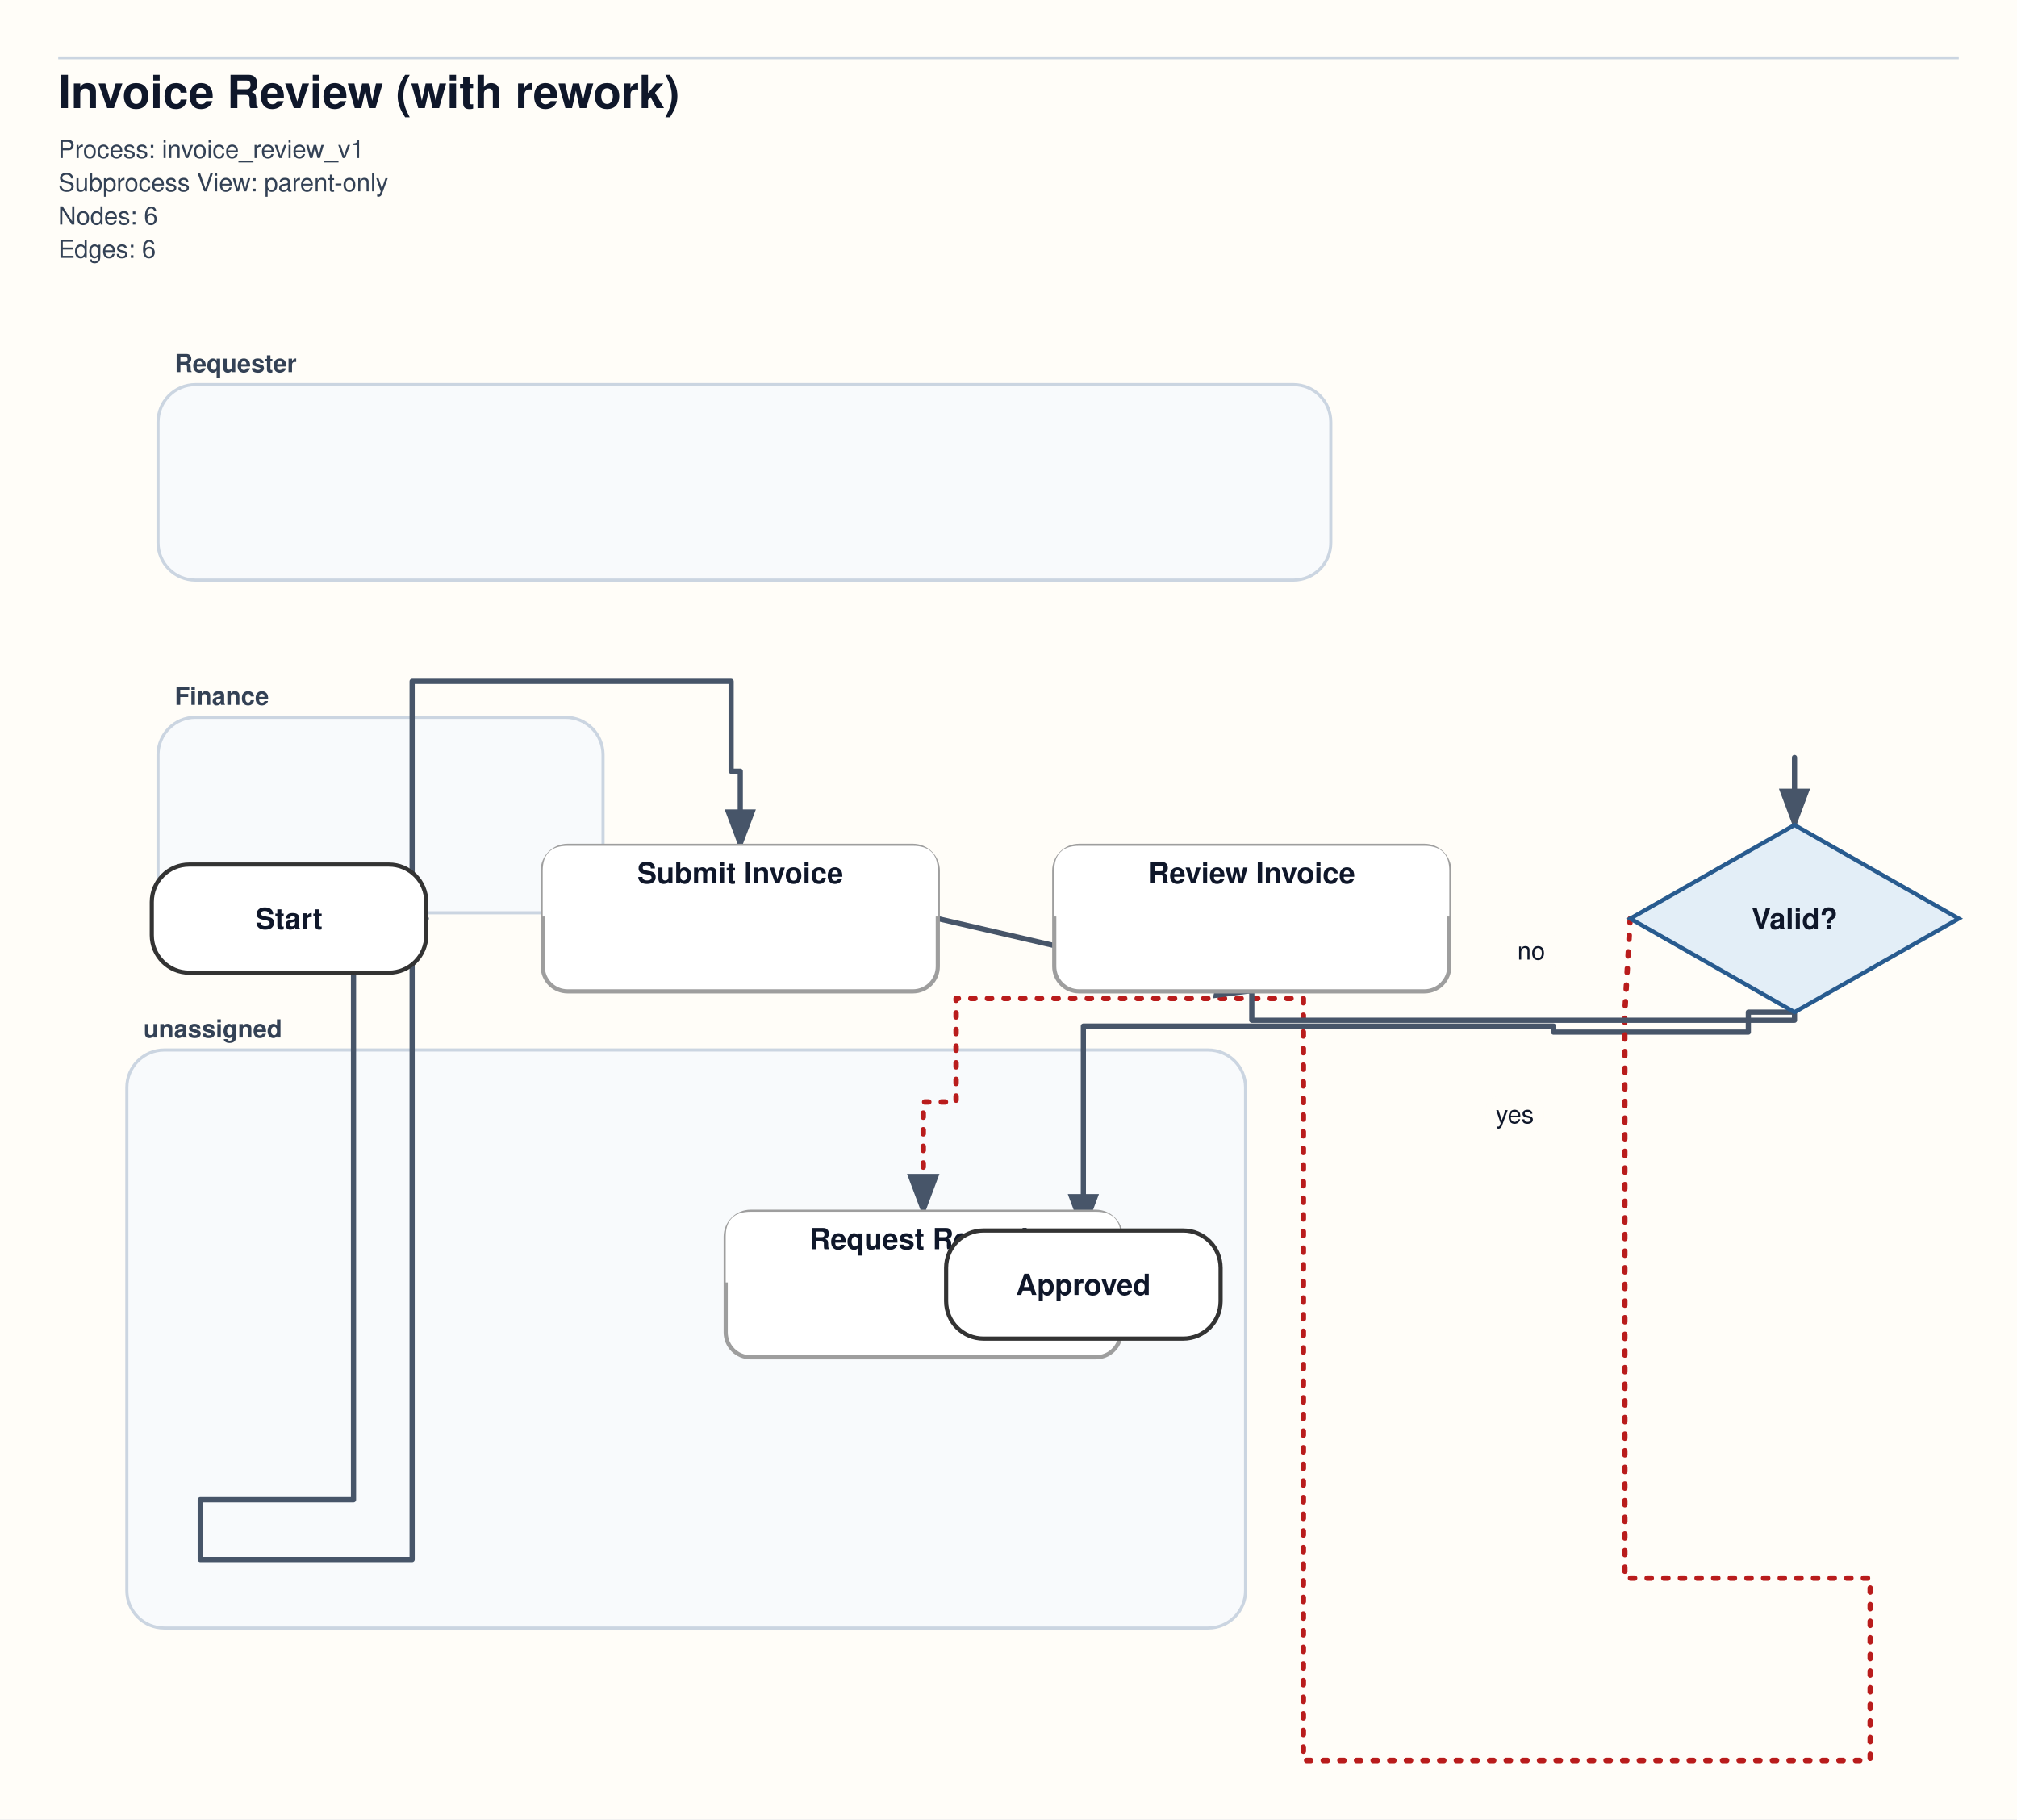
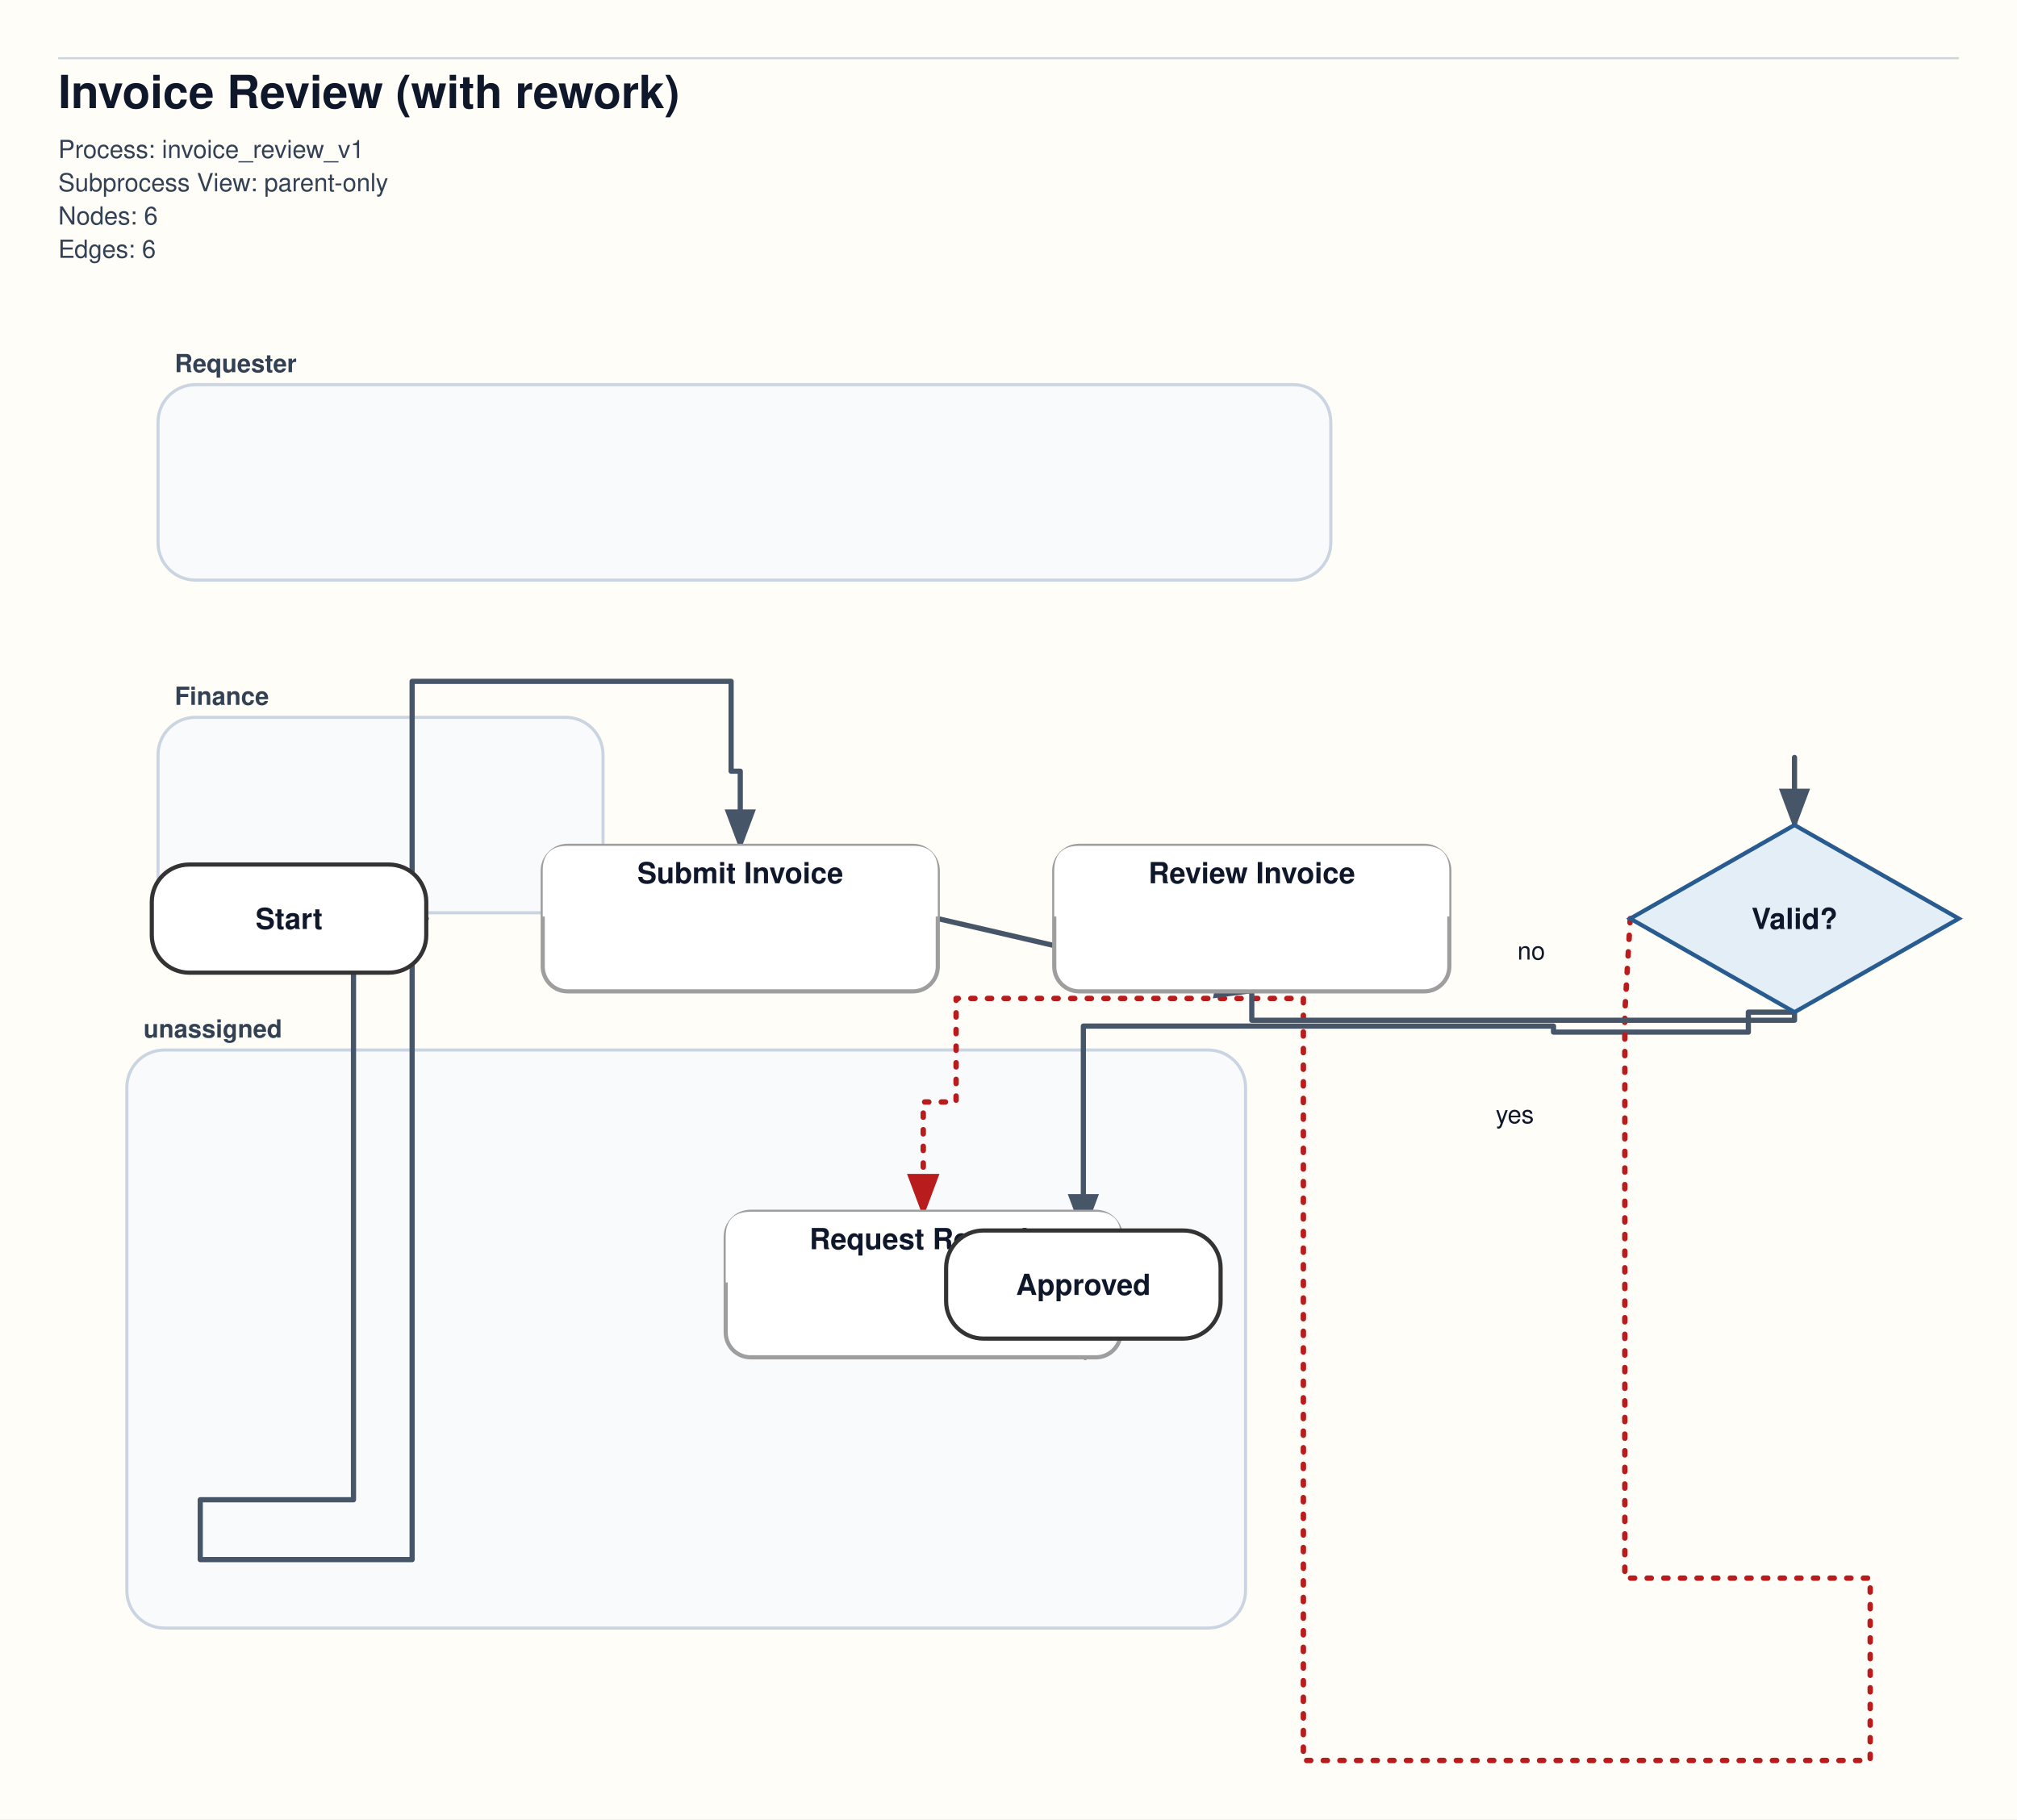
<svg xmlns="http://www.w3.org/2000/svg" width="970" height="875" viewBox="0 0 970 875" data-flo-artifact-kind="svg" data-flo-backend="svg" data-flo-diagram="sppm" data-flo-layout-engine="elk" role="img" aria-labelledby="flo-svg-title flo-svg-description" data-sppm-publication-page-id="main-p1">
  <defs>
    <marker id="flo-sppm-arrow" markerWidth="8" markerHeight="6" refX="7" refY="3" orient="auto" markerUnits="strokeWidth">
      <path d="M0,0 L8,3 L0,6 z" fill="#475569" />
+     </marker>
+     <marker id="flo-sppm-rework-arrow" markerWidth="8" markerHeight="6" refX="7" refY="3" orient="auto" markerUnits="strokeWidth">
+       <path d="M0,0 L8,3 L0,6 z" fill="#b91c1c" />
    </marker>
  </defs>
  <rect width="100%" height="100%" fill="#fffdf8" />
  <g data-sppm-publication-band="header">
    <line x1="28.0" y1="28.0" x2="942.0" y2="28.0" stroke="#cbd5e1" stroke-width="1" />
    <text x="28.0" y="52.0" font-family="Helvetica" font-size="22" font-weight="700" fill="#0f172a">Invoice Review (with rework)</text>
    <text x="28.0" y="76.0" font-family="Helvetica" font-size="12" fill="#334155">Process: invoice_review_v1</text>
    <text x="28.0" y="92.0" font-family="Helvetica" font-size="12" fill="#334155">Subprocess View: parent-only</text>
    <text x="28.0" y="108.0" font-family="Helvetica" font-size="12" fill="#334155">Nodes: 6</text>
    <text x="28.0" y="124.0" font-family="Helvetica" font-size="12" fill="#334155">Edges: 6</text>
  </g>
  <g transform="translate(28.0,148.0)">
    <g data-lane-id="requester">
      <rect x="48.0" y="37.0" width="564.0" height="94.0" rx="18" fill="#f8fafc" stroke="#cbd5e1" stroke-width="1.5" />
      <text x="56.0" y="31.0" font-family="Helvetica" font-size="12" font-weight="700" fill="#334155">Requester</text>
    </g>
    <g data-lane-id="finance">
      <rect x="48.0" y="197.0" width="214.0" height="94.0" rx="18" fill="#f8fafc" stroke="#cbd5e1" stroke-width="1.5" />
      <text x="56.0" y="191.0" font-family="Helvetica" font-size="12" font-weight="700" fill="#334155">Finance</text>
    </g>
    <g data-lane-id="unassigned">
      <rect x="33.0" y="357.0" width="538.0" height="278.0" rx="18" fill="#f8fafc" stroke="#cbd5e1" stroke-width="1.5" />
      <text x="41.0" y="351.0" font-family="Helvetica" font-size="12" font-weight="700" fill="#334155">unassigned</text>
    </g>
    <g data-edge-source="decision" data-edge-target="approve" data-edge-kind="direct">
      <polyline points="835.0,338.8 812.8,338.8 812.8,348.4 719.1,348.4 719.1,345.5 493.0,345.5 493.0,443.8" fill="none" stroke="#475569" stroke-width="2.5" stroke-linecap="round" stroke-linejoin="round" marker-end="url(#flo-sppm-arrow)" />
      <rect x="686.5" y="379.2" width="28.0" height="18.0" rx="7" fill="#fffdf8" fill-opacity="0.95" />
      <text x="700.5" y="392.2" text-anchor="middle" font-family="Helvetica" font-size="12" fill="#0f172a">yes</text>
    </g>
    <g data-edge-source="decision" data-edge-target="rework" data-edge-kind="rework" data-edge-rework-variant="branch">
-       <polyline points="756.0,293.8 753.4,338.8 753.4,611.0 871.4,611.0 871.4,698.7 598.8,698.7 598.8,332.2 431.8,332.2 431.8,382.0 416.0,382.0 416.0,434.8" fill="none" stroke="#b91c1c" stroke-width="2.6" stroke-linecap="round" stroke-linejoin="round" marker-end="url(#flo-sppm-arrow)" stroke-dasharray="2 6" />
+       <polyline points="756.0,293.8 753.4,338.8 753.4,611.0 871.4,611.0 871.4,698.7 598.8,698.7 598.8,332.2 431.8,332.2 431.8,382.0 416.0,382.0 416.0,434.8" fill="none" stroke="#b91c1c" stroke-width="2.6" stroke-linecap="round" stroke-linejoin="round" marker-end="url(#flo-sppm-rework-arrow)" stroke-dasharray="2 6" />
      <rect x="694.4" y="300.5" width="28.0" height="18.0" rx="7" fill="#fffdf8" fill-opacity="0.95" />
      <text x="708.4" y="313.5" text-anchor="middle" font-family="Helvetica" font-size="12" fill="#0f172a">no</text>
    </g>
    <g data-edge-source="review" data-edge-target="decision" data-edge-kind="direct">
      <polyline points="574.0,328.8 574.0,342.7 835.0,342.7 835.0,216.3 835.0,248.8" fill="none" stroke="#475569" stroke-width="2.5" stroke-linecap="round" stroke-linejoin="round" marker-end="url(#flo-sppm-arrow)" />
    </g>
-     <g data-edge-source="rework" data-edge-target="approve" data-edge-kind="rework">
-       <polyline points="511.0,469.8 493.9,504.8 493.9,461.9 484.2,461.9 484.2,448.6 493.0,448.6 493.0,443.8" fill="none" stroke="#b91c1c" stroke-width="2.5" stroke-linecap="round" stroke-linejoin="round" marker-end="url(#flo-sppm-arrow)" stroke-dasharray="2 6" />
+     <g data-edge-source="rework" data-edge-target="approve" data-edge-kind="direct">
+       <polyline points="511.0,469.8 493.9,504.8 493.9,461.9 484.2,461.9 484.2,448.6 493.0,448.6 493.0,443.8" fill="none" stroke="#475569" stroke-width="2.5" stroke-linecap="round" stroke-linejoin="round" marker-end="url(#flo-sppm-arrow)" />
    </g>
    <g data-edge-source="start" data-edge-target="submit" data-edge-kind="direct">
      <polyline points="177.0,293.8 142.0,319.8 142.0,573.3 68.3,573.3 68.3,602.1 170.2,602.1 170.2,179.7 323.6,179.7 323.6,222.9 328.0,222.9 328.0,258.8" fill="none" stroke="#475569" stroke-width="2.5" stroke-linecap="round" stroke-linejoin="round" marker-end="url(#flo-sppm-arrow)" />
    </g>
    <g data-edge-source="submit" data-edge-target="review" data-edge-kind="direct">
      <polyline points="423.0,293.8 574.0,328.8 574.0,328.8" fill="none" stroke="#475569" stroke-width="2.5" stroke-linecap="round" stroke-linejoin="round" marker-end="url(#flo-sppm-arrow)" />
    </g>
    <g data-node-id="start" data-node-kind="start">
      <rect x="45.0" y="267.8" width="132.0" height="52.0" rx="18" fill="#FFFFFF" stroke="#333333" stroke-width="2" />
      <text x="111.0" y="298.8" text-anchor="middle" font-family="Helvetica" font-size="14" font-weight="600" fill="#0f172a">Start</text>
    </g>
    <g data-node-id="submit" data-node-kind="task">
      <rect x="233.0" y="258.8" width="190.0" height="70.0" rx="12" fill="white" stroke="#9E9E9E" stroke-width="2" />
      <path data-node-header="top-rounded" d="M 245.0 258.8 L 411.0 258.8 Q 423.0 258.8 423.0 270.8 L 423.0 292.8 L 233.0 292.8 L 233.0 270.8 Q 233.0 258.8 245.0 258.8 Z" fill="#FFFFFF" stroke="none" />
      <text x="328.0" y="276.8" text-anchor="middle" font-family="Helvetica" font-size="14" font-weight="600" fill="#0f172a">Submit Invoice</text>
    </g>
    <g data-node-id="review" data-node-kind="task">
      <rect x="479.0" y="258.8" width="190.0" height="70.0" rx="12" fill="white" stroke="#9E9E9E" stroke-width="2" />
      <path data-node-header="top-rounded" d="M 491.0 258.8 L 657.0 258.8 Q 669.0 258.8 669.0 270.8 L 669.0 292.8 L 479.0 292.8 L 479.0 270.8 Q 479.0 258.8 491.0 258.8 Z" fill="#FFFFFF" stroke="none" />
      <text x="574.0" y="276.8" text-anchor="middle" font-family="Helvetica" font-size="14" font-weight="600" fill="#0f172a">Review Invoice</text>
    </g>
    <g data-node-id="decision" data-node-kind="decision">
      <polygon points="835.0,248.8 914.0,293.8 835.0,338.8 756.0,293.8" fill="#E3EEF7" stroke="#285B8F" stroke-width="2" />
      <text x="835.0" y="298.8" text-anchor="middle" font-family="Helvetica" font-size="14" font-weight="600" fill="#0f172a">Valid?</text>
    </g>
    <g data-node-id="rework" data-node-kind="task">
      <rect x="321.0" y="434.8" width="190.0" height="70.0" rx="12" fill="white" stroke="#9E9E9E" stroke-width="2" />
      <path data-node-header="top-rounded" d="M 333.0 434.8 L 499.0 434.8 Q 511.0 434.8 511.0 446.8 L 511.0 468.8 L 321.0 468.8 L 321.0 446.8 Q 321.0 434.8 333.0 434.8 Z" fill="#FFFFFF" stroke="none" />
      <text x="416.0" y="452.8" text-anchor="middle" font-family="Helvetica" font-size="14" font-weight="600" fill="#0f172a">Request Rework</text>
    </g>
    <g data-node-id="approve" data-node-kind="end">
      <rect x="427.0" y="443.8" width="132.0" height="52.0" rx="18" fill="#FFFFFF" stroke="#333333" stroke-width="2" />
      <text x="493.0" y="474.8" text-anchor="middle" font-family="Helvetica" font-size="14" font-weight="600" fill="#0f172a">Approved</text>
    </g>
  </g>
</svg>
